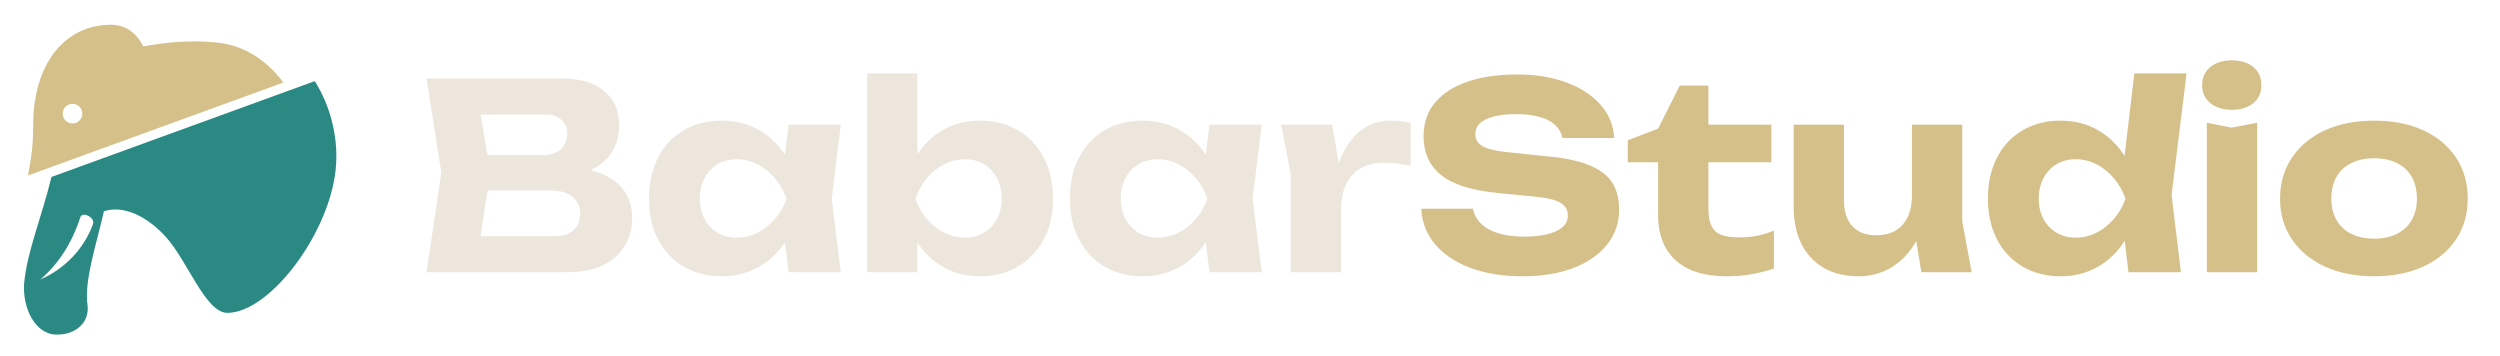
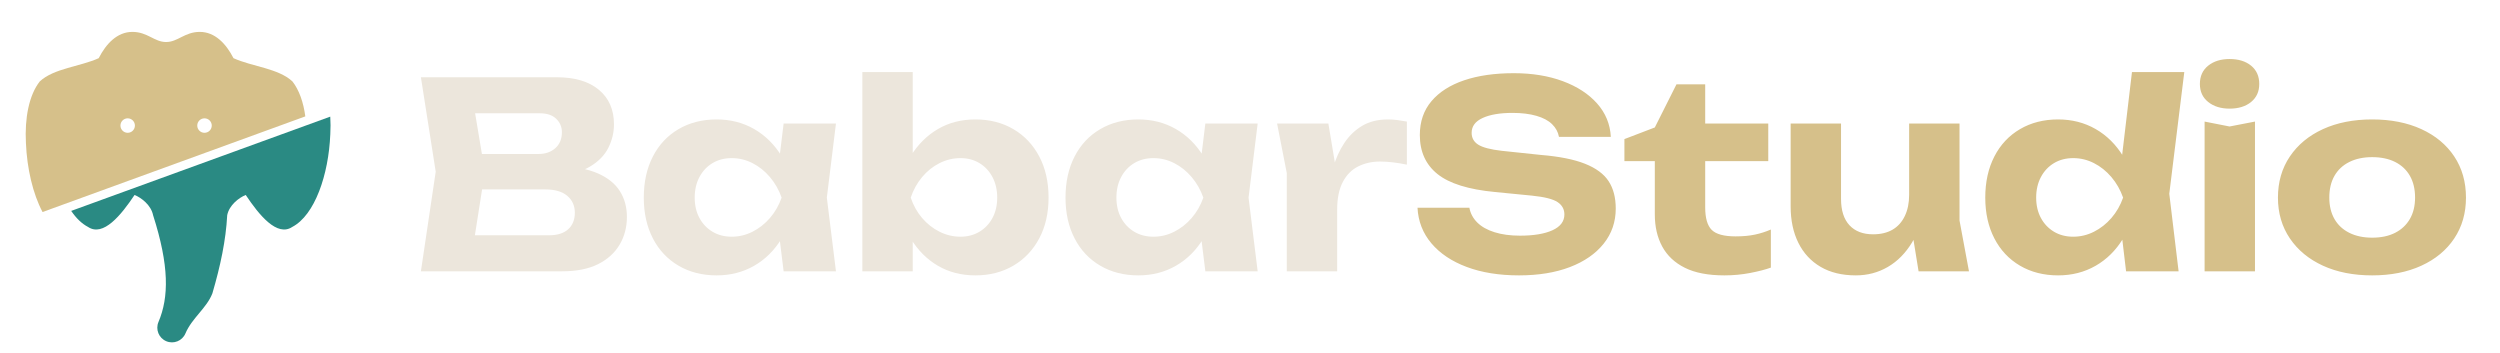
- <svg xmlns="http://www.w3.org/2000/svg" viewBox="0 0 704.22 100">
-   <path fill="#d6c08a" fill-rule="evenodd" d="M79.82 23.25C75.41 17.3 69.25 13.01 61.83 12.08C53.65 11.06 45.47 12.08 40.36 13.1C38.32 9.02 35.25 6.97 31.16 6.97C20.94 6.97 11.75 14.13 9.7 29.46C9.02 34.57 9.7 38.66 8.68 44.79C8.45 46.36 8.18 47.91 7.87 49.43L79.82 23.25ZM23.19 32.01C23.19 33.54 21.96 34.77 20.43 34.77C18.91 34.77 17.67 33.54 17.67 32.01C17.67 30.49 18.91 29.25 20.43 29.25C21.96 29.25 23.19 30.49 23.19 32.01Z" />
-   <path fill="#2a8a83" fill-rule="evenodd" d="M14.49 49.85C11.84 60.94 7.61 70.78 6.78 79.95C6.37 87.11 10.05 94.26 15.98 94.26C21.6 94.26 25.18 90.68 24.67 86.08C23.64 78.93 27.22 68.71 29.27 59.51C34.89 57.67 41.53 61.04 46.64 66.66C52.77 73.31 57.88 88.13 64.02 88.13C76.28 88.13 93.66 64.62 94.68 46.22C95.18 38.2 92.98 29.69 88.67 22.85L14.49 49.85ZM26.2 63.09C23.64 70.24 18.02 75.86 11.38 78.72C16.49 74.33 20.27 68.5 22.72 60.94C23.75 59.61 26.81 61.45 26.2 63.09Z" />
-   <path fill="#ece6dc" d="M158.197 49.873 159.525 47.127Q165.744 47.327 169.917 49.154Q174.091 50.982 176.082 54.119Q178.073 57.256 178.073 61.384Q178.073 65.748 176 69.222Q173.927 72.695 169.926 74.686Q165.926 76.678 159.834 76.678H120.154L124.318 48.673L120.154 22.122H158.397Q165.962 22.122 170.199 25.65Q174.436 29.178 174.436 35.361Q174.436 38.762 172.872 41.917Q171.308 45.072 167.726 47.218Q164.144 49.364 158.197 49.873ZM134.284 73.222 128.792 66.548H156.197Q159.688 66.548 161.561 64.857Q163.434 63.166 163.434 60.202Q163.434 57.274 161.316 55.465Q159.197 53.655 155.106 53.655H132.611V43.69H153.269Q156.106 43.69 157.951 42.053Q159.797 40.417 159.797 37.562Q159.797 35.343 158.197 33.797Q156.597 32.252 153.614 32.252H128.792L134.284 25.578L138.139 48.673ZM222.135 76.678 220.281 61.657 222.299 55.965 220.281 50.346 222.135 35.125H236.847L234.283 55.965L236.847 76.678ZM225.554 55.965Q224.554 62.566 221.544 67.503Q218.535 72.44 213.831 75.132Q209.127 77.823 203.293 77.823Q197.24 77.823 192.585 75.095Q187.929 72.368 185.374 67.423Q182.819 62.477 182.819 55.957Q182.819 49.364 185.374 44.399Q187.929 39.435 192.585 36.707Q197.24 33.979 203.293 33.979Q209.127 33.979 213.831 36.67Q218.535 39.362 221.581 44.326Q224.627 49.291 225.554 55.965ZM197.131 55.955Q197.131 59.22 198.466 61.688Q199.8 64.156 202.144 65.552Q204.487 66.948 207.547 66.948Q210.606 66.948 213.378 65.552Q216.151 64.156 218.288 61.688Q220.426 59.22 221.572 55.965Q220.426 52.71 218.288 50.189Q216.151 47.669 213.378 46.261Q210.606 44.854 207.547 44.854Q204.487 44.854 202.144 46.258Q199.8 47.662 198.466 50.176Q197.131 52.69 197.131 55.955ZM244.267 20.668H258.433V47.527L256.596 51.237V61.293L258.433 64.857V76.678H244.267ZM253.759 55.965Q254.76 49.291 257.833 44.326Q260.906 39.362 265.534 36.67Q270.162 33.979 276.036 33.979Q282.073 33.979 286.729 36.707Q291.384 39.435 294.003 44.391Q296.621 49.348 296.621 55.957Q296.621 62.493 294.003 67.421Q291.384 72.348 286.729 75.086Q282.073 77.823 276.036 77.823Q270.162 77.823 265.534 75.132Q260.906 72.44 257.896 67.503Q254.887 62.566 253.759 55.965ZM282.182 55.961Q282.182 52.71 280.853 50.189Q279.524 47.669 277.189 46.261Q274.855 44.854 271.872 44.854Q268.78 44.854 265.974 46.261Q263.169 47.669 261.065 50.189Q258.96 52.71 257.869 55.965Q258.96 59.22 261.065 61.688Q263.169 64.156 265.974 65.552Q268.78 66.948 271.872 66.948Q274.855 66.948 277.189 65.551Q279.524 64.153 280.853 61.682Q282.182 59.211 282.182 55.961ZM340.702 76.678 338.847 61.657 340.865 55.965 338.847 50.346 340.702 35.125H355.414L352.85 55.965L355.414 76.678ZM344.121 55.965Q343.12 62.566 340.111 67.503Q337.101 72.44 332.397 75.132Q327.694 77.823 321.859 77.823Q315.807 77.823 311.151 75.095Q306.496 72.368 303.941 67.423Q301.386 62.477 301.386 55.957Q301.386 49.364 303.941 44.399Q306.496 39.435 311.151 36.707Q315.807 33.979 321.859 33.979Q327.694 33.979 332.397 36.67Q337.101 39.362 340.147 44.326Q343.193 49.291 344.121 55.965ZM315.698 55.955Q315.698 59.22 317.032 61.688Q318.367 64.156 320.71 65.552Q323.053 66.948 326.113 66.948Q329.173 66.948 331.945 65.552Q334.717 64.156 336.855 61.688Q338.992 59.22 340.138 55.965Q338.992 52.71 336.855 50.189Q334.717 47.669 331.945 46.261Q329.173 44.854 326.113 44.854Q323.053 44.854 320.71 46.258Q318.367 47.662 317.032 50.176Q315.698 52.69 315.698 55.955ZM360.869 35.125H375.29L377.763 49.982V76.678H363.597V49.054ZM397.366 34.579V46.691Q395.257 46.254 393.366 46.036Q391.475 45.818 389.802 45.818Q386.437 45.818 383.691 47.182Q380.945 48.545 379.354 51.555Q377.763 54.565 377.763 59.329L374.944 56.001Q375.49 51.509 376.627 47.563Q377.763 43.617 379.782 40.589Q381.8 37.562 384.801 35.77Q387.801 33.979 392.075 33.979Q393.402 33.979 394.739 34.161Q396.075 34.343 397.366 34.579Z" />
-   <path fill="#d6c08a" d="M400.349 58.802H414.933Q415.37 61.184 417.152 62.957Q418.934 64.73 422.016 65.694Q425.099 66.657 429.154 66.657Q434.973 66.657 438.31 65.13Q441.647 63.602 441.647 60.693Q441.647 58.511 439.747 57.229Q437.846 55.947 432.518 55.401L422.134 54.383Q410.969 53.328 405.986 49.346Q401.003 45.363 401.003 38.362Q401.003 32.706 404.277 28.842Q407.55 24.978 413.46 22.977Q419.37 20.977 427.426 20.977Q435.155 20.977 441.211 23.223Q447.266 25.469 450.84 29.487Q454.413 33.506 454.704 38.871H440.119Q439.756 36.852 438.192 35.316Q436.628 33.779 433.773 32.961Q430.918 32.143 427.081 32.143Q421.789 32.143 418.679 33.561Q415.57 34.979 415.57 37.743Q415.57 39.889 417.425 41.071Q419.279 42.253 424.026 42.799L435.064 43.963Q442.793 44.599 447.43 46.436Q452.067 48.272 454.076 51.337Q456.086 54.401 456.086 59.038Q456.086 64.657 452.694 68.903Q449.303 73.15 443.202 75.486Q437.101 77.823 428.881 77.823Q420.516 77.823 414.197 75.459Q407.877 73.095 404.259 68.813Q400.64 64.53 400.349 58.802ZM458.523 45.709V39.504L467.07 36.234L473.162 24.105H481.236V35.125H498.966V45.709H481.236V58.692Q481.236 63.221 483.073 65.039Q484.909 66.858 489.789 66.858Q492.874 66.858 495.218 66.36Q497.563 65.863 499.694 64.93V75.641Q497.421 76.459 493.893 77.141Q490.366 77.823 486.619 77.823Q479.817 77.823 475.535 75.696Q471.252 73.568 469.161 69.722Q467.07 65.876 467.07 60.656V45.709ZM523.589 77.823Q517.788 77.823 513.696 75.432Q509.604 73.041 507.431 68.676Q505.258 64.312 505.258 58.402V35.125H519.424V56.31Q519.424 61.184 521.798 63.73Q524.171 66.276 528.426 66.276Q531.663 66.276 533.9 64.975Q536.136 63.675 537.355 61.138Q538.573 58.602 538.573 55.201L542.992 57.529Q542.156 63.984 539.41 68.531Q536.664 73.077 532.581 75.45Q528.499 77.823 523.589 77.823ZM541.228 76.678 538.573 60.311V35.125H552.739V62.402L555.394 76.678ZM599.566 76.678 597.711 61.038 600.202 56.038 597.784 49.673 601.22 20.668H615.932L611.713 54.874L614.332 76.678ZM602.712 55.965Q601.712 62.566 598.702 67.503Q595.692 72.44 590.988 75.132Q586.285 77.823 580.451 77.823Q574.398 77.823 569.742 75.095Q565.087 72.368 562.532 67.423Q559.977 62.477 559.977 55.957Q559.977 49.364 562.532 44.399Q565.087 39.435 569.742 36.707Q574.398 33.979 580.451 33.979Q586.285 33.979 590.988 36.67Q595.692 39.362 598.738 44.326Q601.784 49.291 602.712 55.965ZM574.289 55.955Q574.289 59.22 575.623 61.688Q576.958 64.156 579.301 65.552Q581.645 66.948 584.704 66.948Q587.764 66.948 590.536 65.552Q593.308 64.156 595.446 61.688Q597.583 59.22 598.729 55.965Q597.583 52.71 595.446 50.189Q593.308 47.669 590.536 46.261Q587.764 44.854 584.704 44.854Q581.645 44.854 579.301 46.258Q576.958 47.662 575.623 50.176Q574.289 52.69 574.289 55.955ZM621.642 34.579 628.662 35.961 635.809 34.579V76.678H621.642ZM628.662 30.942Q624.979 30.942 622.647 29.069Q620.315 27.196 620.315 24.009Q620.315 20.74 622.647 18.867Q624.979 16.994 628.662 16.994Q632.426 16.994 634.717 18.867Q637.009 20.74 637.009 24.009Q637.009 27.196 634.717 29.069Q632.426 30.942 628.662 30.942ZM668.753 77.823Q660.866 77.823 654.913 75.095Q648.961 72.368 645.612 67.423Q642.264 62.477 642.264 55.957Q642.264 49.364 645.612 44.399Q648.961 39.435 654.913 36.707Q660.866 33.979 668.753 33.979Q676.64 33.979 682.593 36.707Q688.545 39.435 691.837 44.391Q695.128 49.348 695.128 55.957Q695.128 62.493 691.837 67.43Q688.545 72.368 682.593 75.095Q676.64 77.823 668.753 77.823ZM668.769 67.221Q672.542 67.221 675.225 65.848Q677.907 64.474 679.362 61.956Q680.816 59.438 680.816 55.944Q680.816 52.385 679.371 49.847Q677.925 47.309 675.226 45.945Q672.528 44.581 668.756 44.581Q665.05 44.581 662.322 45.945Q659.595 47.309 658.149 49.847Q656.703 52.385 656.703 55.944Q656.703 59.438 658.149 61.966Q659.595 64.493 662.327 65.857Q665.06 67.221 668.769 67.221Z" />
+ <svg xmlns="http://www.w3.org/2000/svg" viewBox="0 0 708.61 100">
+   <path fill="#d6c08a" fill-rule="evenodd" d="M12.06 60.1C9.3 54.91 7.65 47.73 7.35 40.55C6.97 33.49 8.21 26.99 11.27 23.08C15.28 19.35 22.73 18.88 27.98 16.49C30.08 12.38 33.23 9.04 37.53 9.04C41.83 9.04 43.74 11.91 47.08 11.91C50.42 11.91 52.33 9.04 56.63 9.04C60.92 9.04 64.08 12.38 66.18 16.49C71.43 18.88 78.88 19.35 82.89 23.08C84.8 25.53 86.01 29 86.54 32.99L12.06 60.1ZM38.24 35.59C38.24 36.72 37.32 37.64 36.19 37.64C35.06 37.64 34.14 36.72 34.14 35.59C34.14 34.46 35.06 33.54 36.19 33.54C37.32 33.54 38.24 34.46 38.24 35.59ZM60.02 35.59C60.02 36.72 59.1 37.64 57.96 37.64C56.83 37.64 55.91 36.72 55.91 35.59C55.91 34.46 56.83 33.54 57.96 33.54C59.1 33.54 60.02 34.46 60.02 35.59Z" />
+   <path fill="#2a8a83" fill-rule="evenodd" d="M93.61 33.06C93.71 34.68 93.72 36.36 93.62 38.07C93.15 49.53 89.23 60.99 82.83 64.33C78.53 67.2 73.47 60.99 69.65 55.26C67.74 56.03 64.97 58.13 64.4 60.99C64.02 68.15 62.49 75.32 60.2 83.15C58.58 87.35 54.43 90.11 52.56 94.51C51.67 96.62 49.23 97.61 47.12 96.71C45.01 95.81 44.02 93.38 44.92 91.26C47.9 84.23 47.98 75.32 43.39 60.99C42.82 58.13 40.05 56.03 38.14 55.26C34.32 60.99 29.26 67.2 24.96 64.33C23.17 63.4 21.57 61.82 20.18 59.78L93.61 33.06Z" />
+   <path fill="#ece6dc" d="M157.655 49.877 158.993 47.108Q165.263 47.31 169.471 49.152Q173.678 50.995 175.686 54.157Q177.693 57.32 177.693 61.482Q177.693 65.882 175.603 69.383Q173.513 72.885 169.48 74.892Q165.447 76.9 159.305 76.9H119.302L123.5 48.667L119.302 21.9H157.857Q165.483 21.9 169.755 25.457Q174.027 29.013 174.027 35.247Q174.027 38.675 172.45 41.856Q170.873 45.037 167.262 47.2Q163.65 49.363 157.655 49.877ZM133.547 73.417 128.01 66.688H155.638Q159.158 66.688 161.047 64.983Q162.935 63.278 162.935 60.29Q162.935 57.338 160.799 55.514Q158.663 53.69 154.538 53.69H131.86V43.643H152.687Q155.547 43.643 157.407 41.993Q159.268 40.343 159.268 37.465Q159.268 35.228 157.655 33.67Q156.042 32.112 153.035 32.112H128.01L133.547 25.383L137.433 48.667ZM222.115 76.9 220.245 61.757 222.28 56.018 220.245 50.353 222.115 35.008H236.947L234.362 56.018L236.947 76.9ZM225.562 56.018Q224.553 62.673 221.519 67.651Q218.485 72.628 213.743 75.342Q209.001 78.055 203.119 78.055Q197.017 78.055 192.323 75.305Q187.63 72.555 185.054 67.57Q182.478 62.584 182.478 56.011Q182.478 49.363 185.054 44.358Q187.63 39.353 192.323 36.603Q197.017 33.853 203.119 33.853Q209.001 33.853 213.743 36.567Q218.485 39.28 221.556 44.285Q224.627 49.29 225.562 56.018ZM196.907 56.008Q196.907 59.3 198.252 61.788Q199.598 64.276 201.96 65.684Q204.323 67.092 207.407 67.092Q210.492 67.092 213.287 65.684Q216.081 64.276 218.237 61.788Q220.392 59.3 221.547 56.018Q220.392 52.737 218.237 50.196Q216.081 47.655 213.287 46.236Q210.492 44.817 207.407 44.817Q204.323 44.817 201.96 46.232Q199.598 47.648 198.252 50.182Q196.907 52.717 196.907 56.008ZM244.427 20.433H258.708V47.512L256.857 51.252V61.39L258.708 64.983V76.9H244.427ZM253.997 56.018Q255.005 49.29 258.103 44.285Q261.202 39.28 265.868 36.567Q270.533 33.853 276.455 33.853Q282.542 33.853 287.235 36.603Q291.928 39.353 294.568 44.351Q297.208 49.348 297.208 56.011Q297.208 62.6 294.568 67.568Q291.928 72.535 287.235 75.295Q282.542 78.055 276.455 78.055Q270.533 78.055 265.868 75.342Q261.202 72.628 258.168 67.651Q255.133 62.673 253.997 56.018ZM282.652 56.014Q282.652 52.737 281.311 50.196Q279.971 47.655 277.618 46.236Q275.264 44.817 272.257 44.817Q269.14 44.817 266.312 46.236Q263.483 47.655 261.362 50.196Q259.24 52.737 258.14 56.018Q259.24 59.3 261.362 61.788Q263.483 64.276 266.312 65.684Q269.14 67.092 272.257 67.092Q275.264 67.092 277.618 65.682Q279.971 64.273 281.311 61.782Q282.652 59.291 282.652 56.014ZM341.648 76.9 339.778 61.757 341.813 56.018 339.778 50.353 341.648 35.008H356.48L353.895 56.018L356.48 76.9ZM345.095 56.018Q344.087 62.673 341.052 67.651Q338.018 72.628 333.276 75.342Q328.534 78.055 322.652 78.055Q316.55 78.055 311.857 75.305Q307.163 72.555 304.588 67.57Q302.012 62.584 302.012 56.011Q302.012 49.363 304.588 44.358Q307.163 39.353 311.857 36.603Q316.55 33.853 322.652 33.853Q328.534 33.853 333.276 36.567Q338.018 39.28 341.089 44.285Q344.16 49.29 345.095 56.018ZM316.44 56.008Q316.44 59.3 317.786 61.788Q319.131 64.276 321.493 65.684Q323.856 67.092 326.941 67.092Q330.025 67.092 332.82 65.684Q335.615 64.276 337.77 61.788Q339.925 59.3 341.08 56.018Q339.925 52.737 337.77 50.196Q335.615 47.655 332.82 46.236Q330.025 44.817 326.941 44.817Q323.856 44.817 321.493 46.232Q319.131 47.648 317.786 50.182Q316.44 52.717 316.44 56.008ZM361.98 35.008H376.518L379.012 49.987V76.9H364.73V49.052ZM398.775 34.458V46.668Q396.648 46.228 394.742 46.008Q392.835 45.788 391.148 45.788Q387.757 45.788 384.988 47.163Q382.22 48.538 380.616 51.573Q379.012 54.607 379.012 59.41L376.17 56.055Q376.72 51.527 377.866 47.548Q379.012 43.57 381.047 40.518Q383.082 37.465 386.107 35.659Q389.132 33.853 393.44 33.853Q394.778 33.853 396.126 34.037Q397.473 34.22 398.775 34.458Z" />
+   <path fill="#d6c08a" d="M401.782 58.878H416.485Q416.925 61.28 418.722 63.067Q420.518 64.855 423.626 65.827Q426.733 66.798 430.822 66.798Q436.688 66.798 440.052 65.258Q443.417 63.718 443.417 60.785Q443.417 58.585 441.501 57.293Q439.585 56 434.213 55.45L423.745 54.423Q412.488 53.36 407.465 49.345Q402.442 45.33 402.442 38.272Q402.442 32.57 405.742 28.674Q409.042 24.778 415 22.762Q420.958 20.745 429.08 20.745Q436.872 20.745 442.977 23.009Q449.082 25.273 452.684 29.325Q456.287 33.377 456.58 38.785H441.877Q441.51 36.75 439.933 35.201Q438.357 33.652 435.478 32.827Q432.6 32.002 428.732 32.002Q423.397 32.002 420.262 33.432Q417.127 34.862 417.127 37.648Q417.127 39.812 418.997 41.003Q420.867 42.195 425.652 42.745L436.78 43.918Q444.572 44.56 449.247 46.412Q453.922 48.263 455.948 51.352Q457.973 54.442 457.973 59.117Q457.973 64.782 454.554 69.062Q451.135 73.343 444.984 75.699Q438.833 78.055 430.547 78.055Q422.113 78.055 415.743 75.672Q409.372 73.288 405.723 68.971Q402.075 64.653 401.782 58.878ZM460.43 45.678V39.423L469.047 36.127L475.188 23.898H483.329V35.008H501.203V45.678H483.329V58.768Q483.329 63.334 485.18 65.167Q487.032 67 491.951 67Q495.062 67 497.425 66.498Q499.788 65.997 501.937 65.057V75.855Q499.645 76.68 496.089 77.368Q492.533 78.055 488.755 78.055Q481.898 78.055 477.581 75.91Q473.263 73.765 471.155 69.887Q469.047 66.01 469.047 60.748V45.678ZM526.027 78.055Q520.178 78.055 516.053 75.644Q511.928 73.233 509.737 68.833Q507.547 64.433 507.547 58.475V35.008H521.828V56.367Q521.828 61.28 524.221 63.847Q526.613 66.413 530.903 66.413Q534.167 66.413 536.422 65.102Q538.677 63.792 539.905 61.234Q541.133 58.677 541.133 55.248L545.588 57.595Q544.745 64.103 541.977 68.687Q539.208 73.27 535.092 75.663Q530.977 78.055 526.027 78.055ZM543.81 76.9 541.133 60.4V35.008H555.415V62.508L558.092 76.9ZM602.623 76.9 600.753 61.133 603.265 56.092 600.827 49.675 604.292 20.433H619.123L614.87 54.918L617.51 76.9ZM605.795 56.018Q604.787 62.673 601.752 67.651Q598.718 72.628 593.976 75.342Q589.234 78.055 583.352 78.055Q577.25 78.055 572.557 75.305Q567.863 72.555 565.288 67.57Q562.712 62.584 562.712 56.011Q562.712 49.363 565.288 44.358Q567.863 39.353 572.557 36.603Q577.25 33.853 583.352 33.853Q589.234 33.853 593.976 36.567Q598.718 39.28 601.789 44.285Q604.86 49.29 605.795 56.018ZM577.14 56.008Q577.14 59.3 578.486 61.788Q579.831 64.276 582.193 65.684Q584.556 67.092 587.641 67.092Q590.725 67.092 593.52 65.684Q596.315 64.276 598.47 61.788Q600.625 59.3 601.78 56.018Q600.625 52.737 598.47 50.196Q596.315 47.655 593.52 46.236Q590.725 44.817 587.641 44.817Q584.556 44.817 582.193 46.232Q579.831 47.648 578.486 50.182Q577.14 52.717 577.14 56.008ZM624.88 34.458 631.957 35.852 639.162 34.458V76.9H624.88ZM631.957 30.792Q628.244 30.792 625.893 28.903Q623.542 27.015 623.542 23.802Q623.542 20.507 625.893 18.618Q628.244 16.73 631.957 16.73Q635.752 16.73 638.062 18.618Q640.372 20.507 640.372 23.802Q640.372 27.015 638.062 28.903Q635.752 30.792 631.957 30.792ZM672.375 78.055Q664.423 78.055 658.422 75.305Q652.421 72.555 649.046 67.57Q645.67 62.584 645.67 56.011Q645.67 49.363 649.046 44.358Q652.421 39.353 658.422 36.603Q664.423 33.853 672.375 33.853Q680.326 33.853 686.327 36.603Q692.328 39.353 695.647 44.351Q698.965 49.348 698.965 56.011Q698.965 62.6 695.647 67.578Q692.328 72.555 686.327 75.305Q680.326 78.055 672.375 78.055ZM672.391 67.367Q676.195 67.367 678.9 65.982Q681.604 64.597 683.07 62.059Q684.537 59.52 684.537 55.998Q684.537 52.409 683.079 49.85Q681.622 47.292 678.901 45.917Q676.181 44.542 672.378 44.542Q668.642 44.542 665.892 45.917Q663.142 47.292 661.684 49.85Q660.227 52.409 660.227 55.998Q660.227 59.52 661.684 62.068Q663.142 64.617 665.897 65.992Q668.652 67.367 672.391 67.367Z" />
</svg>
